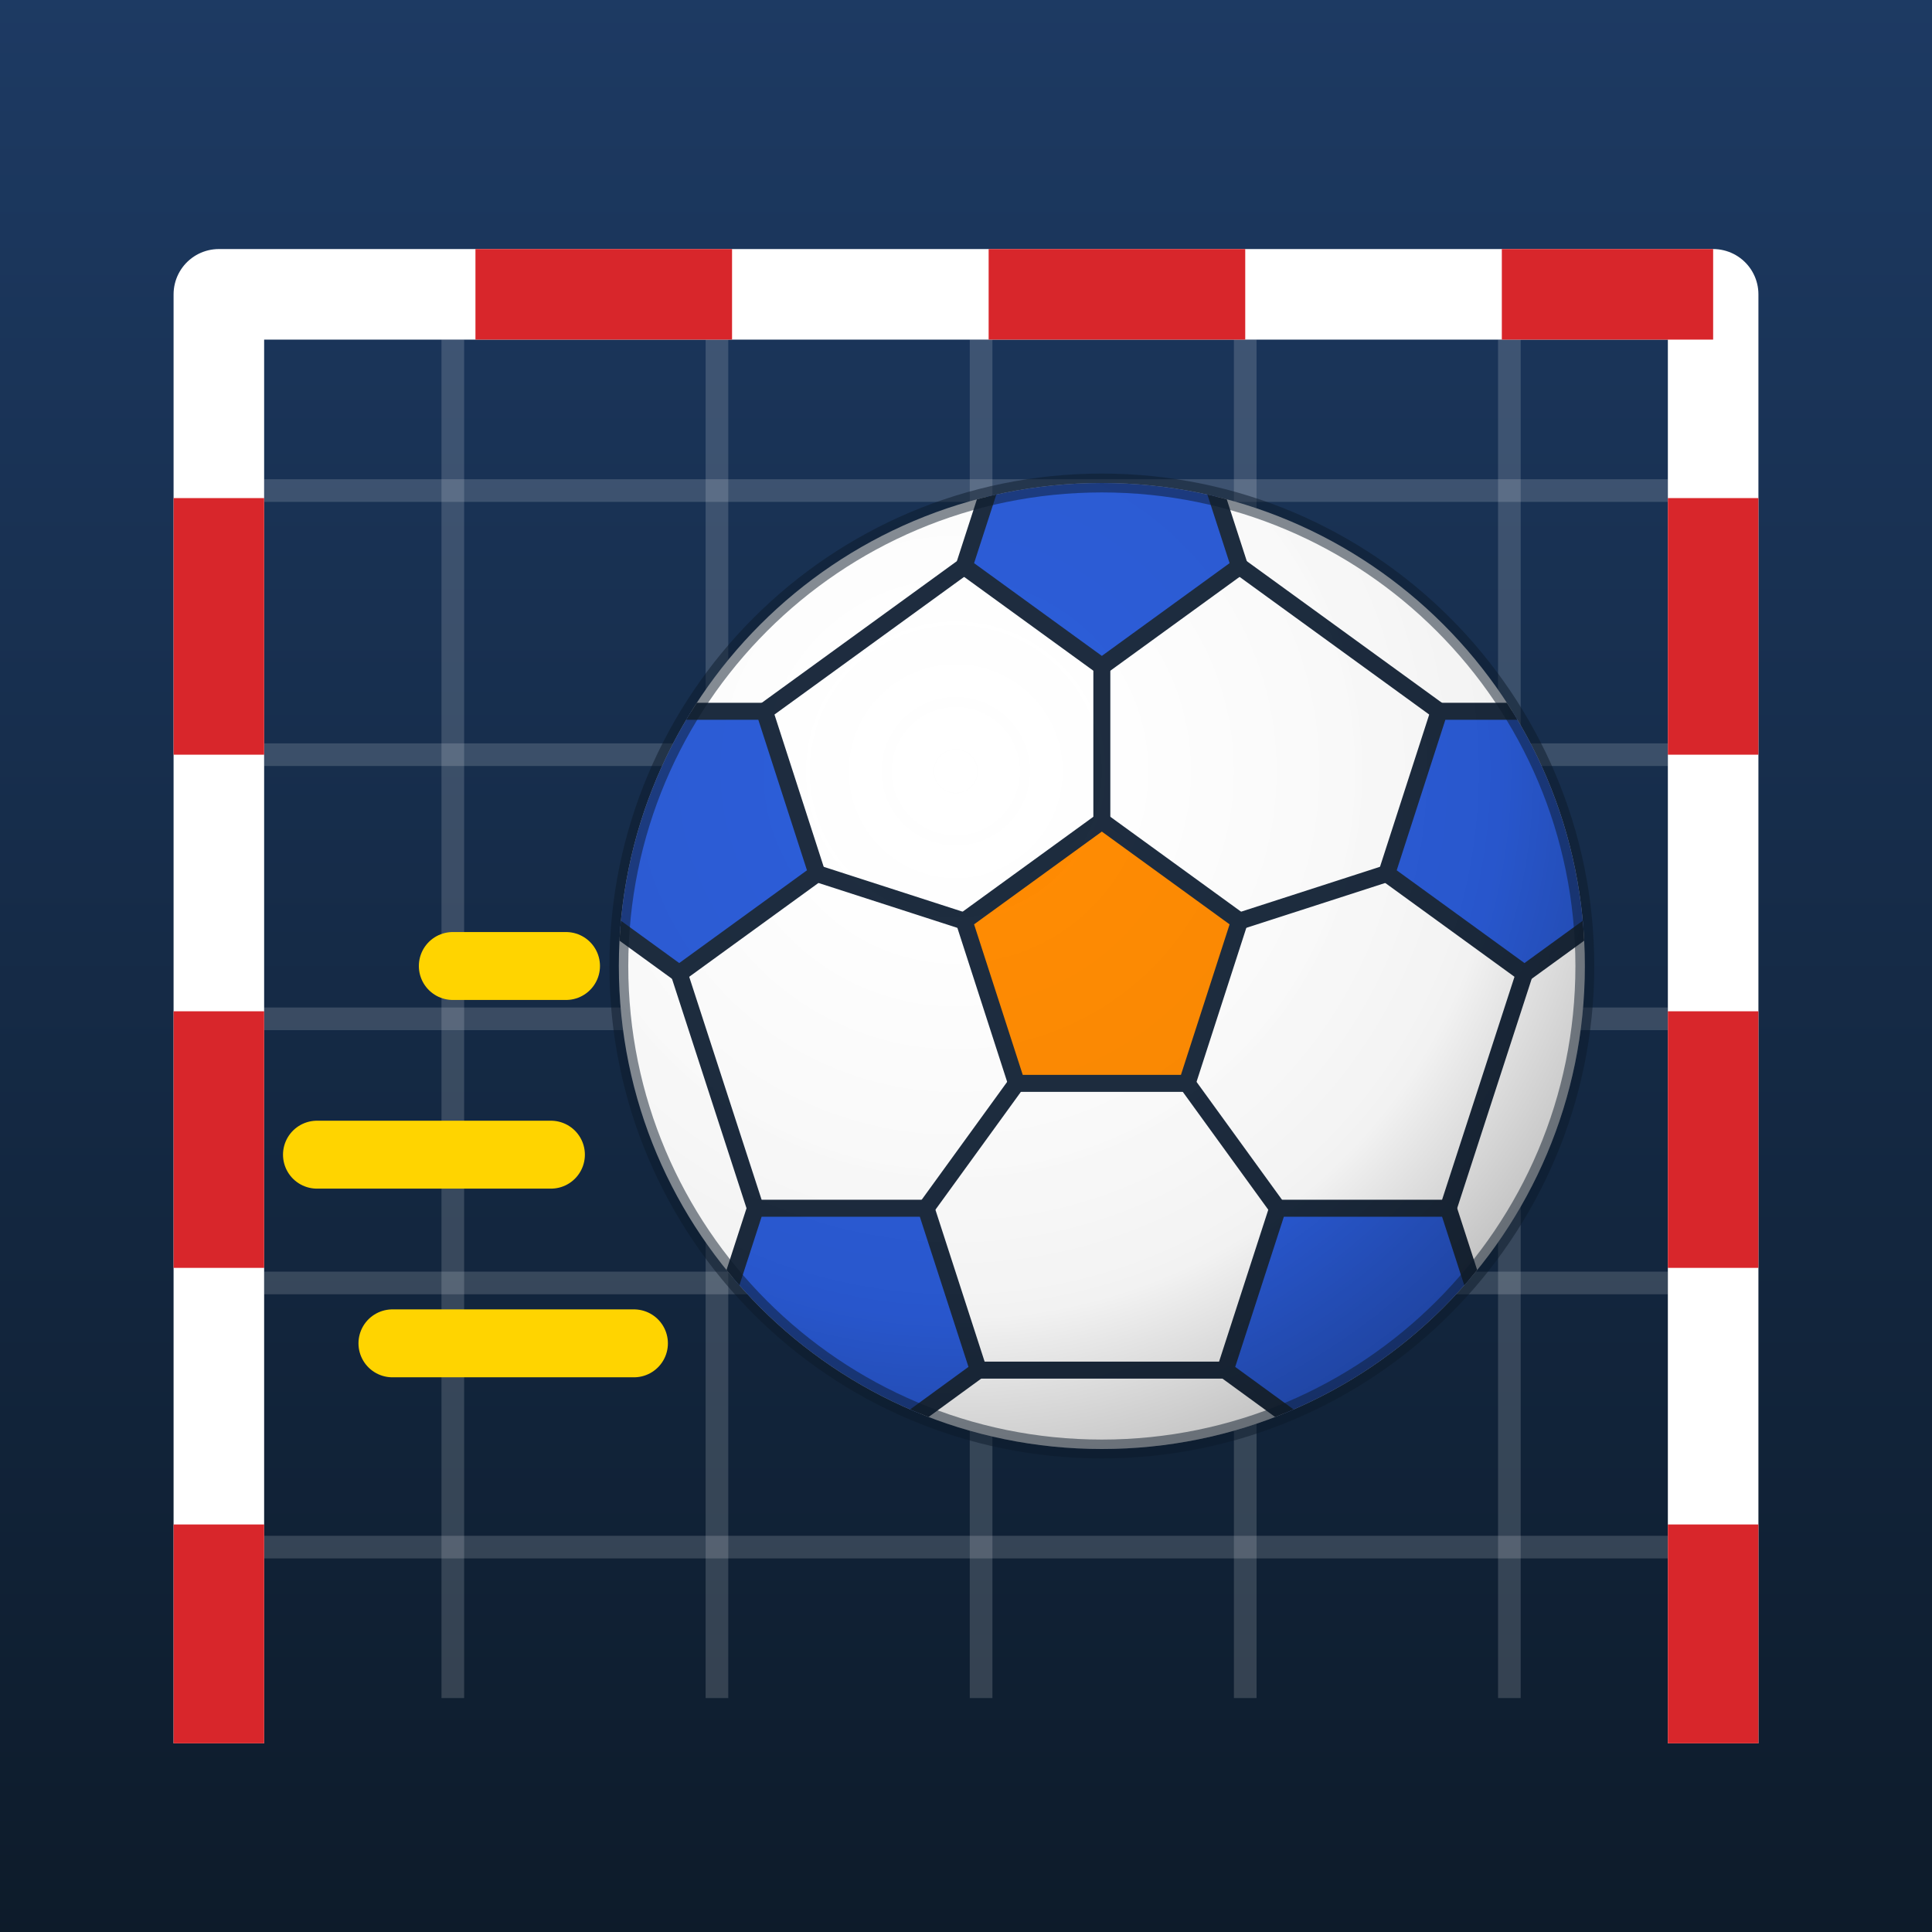
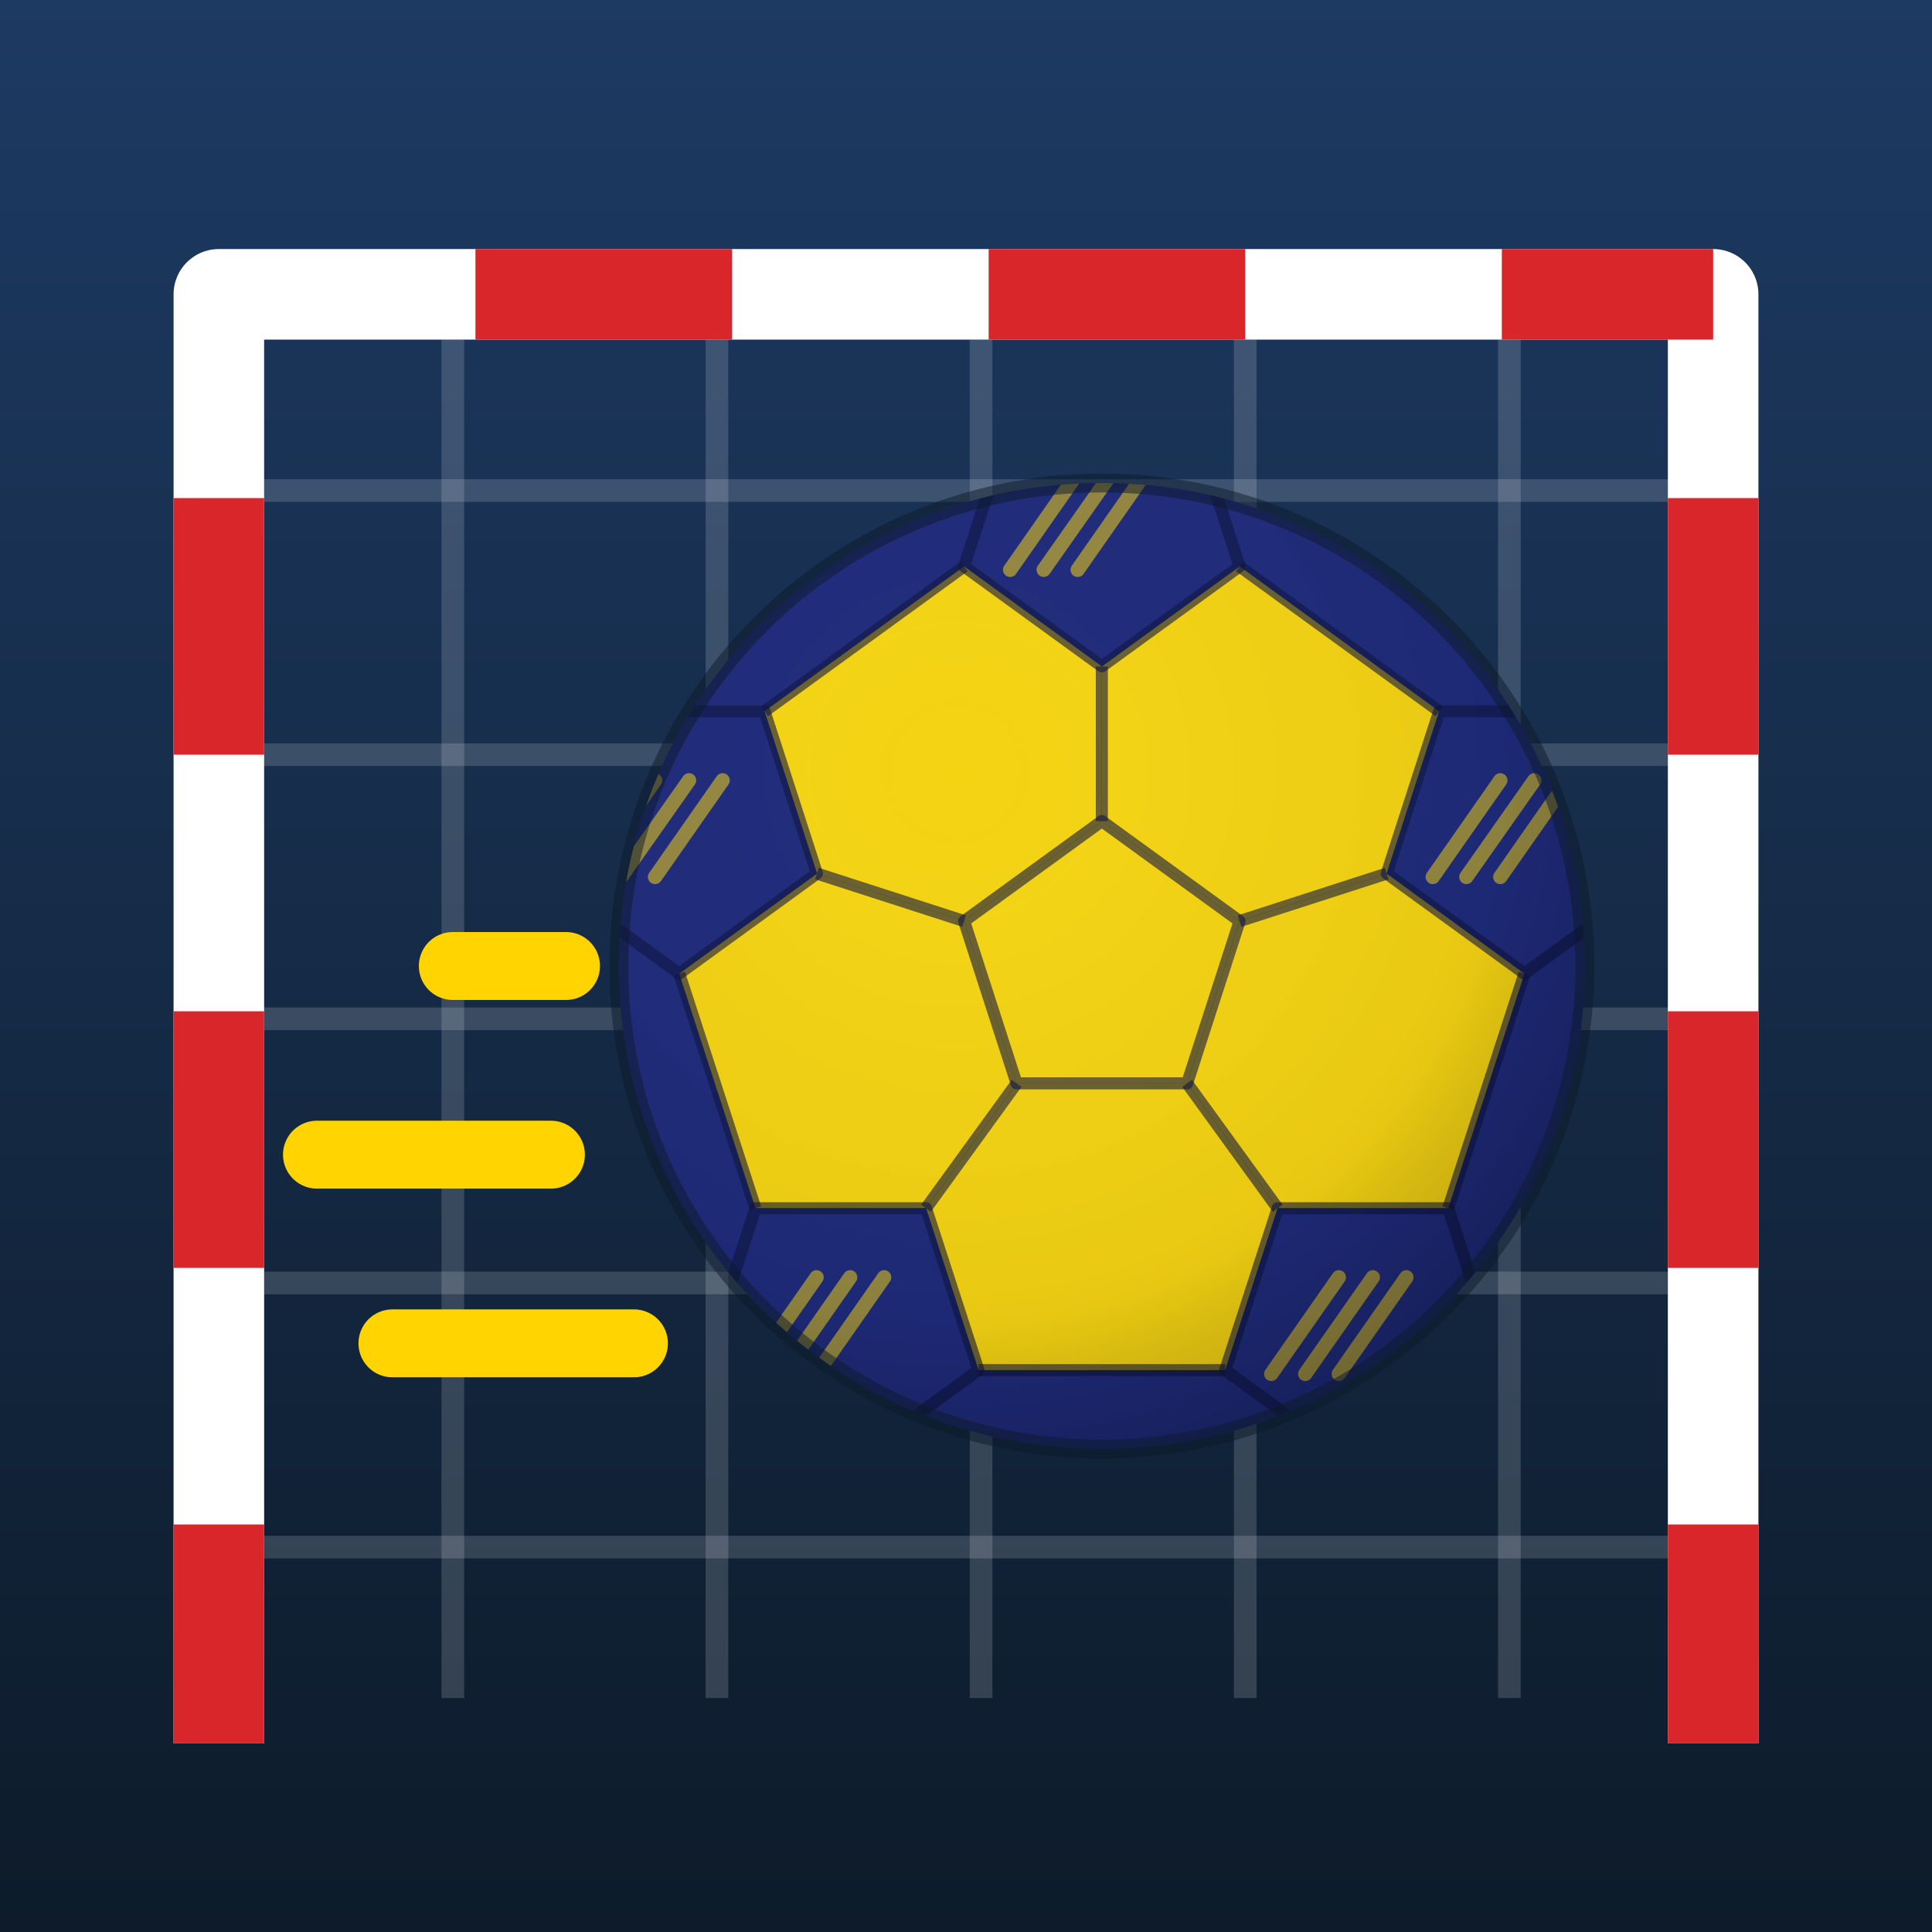
<svg xmlns="http://www.w3.org/2000/svg" viewBox="0 0 512 512">
  <defs>
    <linearGradient id="bg" x1="0" y1="0" x2="0" y2="1">
      <stop offset="0" stop-color="#1d3a63" />
      <stop offset="1" stop-color="#0d1b2a" />
    </linearGradient>
    <radialGradient id="shade" cx="0.35" cy="0.3" r="0.8">
      <stop offset="0" stop-color="#ffffff" stop-opacity="0" />
      <stop offset="0.7" stop-color="#000000" stop-opacity="0.05" />
      <stop offset="1" stop-color="#000000" stop-opacity="0.3" />
    </radialGradient>
    <clipPath id="ballClip">
      <circle cx="292" cy="256" r="128" />
    </clipPath>
  </defs>
  <rect width="512" height="512" fill="url(#bg)" />
  <g stroke="#ffffff" stroke-opacity="0.16" stroke-width="6">
    <path d="M70 130 H442 M70 200 H442 M70 270 H442 M70 340 H442 M70 410 H442" />
    <path d="M120 90 V450 M190 90 V450 M260 90 V450 M330 90 V450 M400 90 V450" />
  </g>
  <path d="M58 462 V78 H454 V462" fill="none" stroke="#ffffff" stroke-width="24" stroke-linejoin="round" />
  <path d="M58 462 V404 M58 336 V268 M58 200 V132 M126 78 H194 M262 78 H330 M398 78 H454 M454 132 V200 M454 268 V336 M454 404 V462" fill="none" stroke="#d8262b" stroke-width="24" />
  <g stroke="#ffd400" stroke-width="18" stroke-linecap="round">
    <line x1="84" y1="306" x2="146" y2="306" />
    <line x1="104" y1="356" x2="168" y2="356" />
    <line x1="120" y1="256" x2="150" y2="256" />
  </g>
-   <circle cx="292" cy="256" r="128" fill="#fff" />
+   <circle cx="292" cy="256" r="128" fill="#1f2b7b" />
  <clipPath id="cA">
    <circle cx="292" cy="256" r="128" />
  </clipPath>
  <g clip-path="url(#cA)">
-     <polygon points="292.0,176.6 255.5,150.1 269.4,107.2 314.6,107.2 328.5,150.1" fill="#2a5bd7" />
-     <polygon points="367.5,231.5 381.4,188.5 426.6,188.5 440.5,231.5 404.0,258.0" fill="#2a5bd7" />
-     <polygon points="338.6,320.2 383.8,320.2 397.7,363.1 361.2,389.7 324.7,363.1" fill="#2a5bd7" />
-     <polygon points="245.4,320.2 259.3,363.1 222.8,389.7 186.3,363.1 200.2,320.2" fill="#2a5bd7" />
-     <polygon points="216.5,231.5 180.0,258.0 143.5,231.5 157.4,188.5 202.6,188.5" fill="#2a5bd7" />
-     <polygon points="292.0,217.6 328.5,244.1 314.6,287.1 269.4,287.1 255.5,244.1" fill="#ff8a00" />
-     <g stroke="#1b2a3d" stroke-width="4.5" fill="none" stroke-linejoin="round" stroke-linecap="round">
+     <polygon points="292.0,217.6 292.0,176.6 328.5,150.1 381.4,188.5 367.5,231.5 328.5,244.1" fill="#f4d313" />
+     <polygon points="292.0,176.6 255.5,150.1 269.4,107.2 314.6,107.2 328.5,150.1" fill="#1f2b7b" />
+     <polygon points="328.5,244.1 367.5,231.5 404.0,258.0 383.8,320.2 338.6,320.2 314.6,287.1" fill="#f4d313" />
+     <polygon points="367.5,231.5 381.4,188.5 426.6,188.5 440.5,231.5 404.0,258.0" fill="#1f2b7b" />
+     <polygon points="314.6,287.1 338.6,320.2 324.7,363.1 259.3,363.1 245.4,320.2 269.4,287.1" fill="#f4d313" />
+     <polygon points="338.6,320.2 383.8,320.2 397.7,363.1 361.2,389.7 324.7,363.1" fill="#1f2b7b" />
+     <polygon points="269.4,287.1 245.4,320.2 200.2,320.2 180.0,258.0 216.5,231.5 255.5,244.1" fill="#f4d313" />
+     <polygon points="245.4,320.2 259.3,363.1 222.8,389.7 186.3,363.1 200.2,320.2" fill="#1f2b7b" />
+     <polygon points="255.5,244.1 216.5,231.5 202.6,188.5 255.5,150.1 292.0,176.6 292.0,217.6" fill="#f4d313" />
+     <polygon points="216.5,231.5 180.0,258.0 143.5,231.5 157.4,188.5 202.6,188.5" fill="#1f2b7b" />
+     <polygon points="292.0,217.6 328.5,244.1 314.6,287.1 269.4,287.1 255.5,244.1" fill="#f4d313" />
+     <g stroke="#f4d313" stroke-opacity="0.55" stroke-width="3.8" stroke-linecap="round">
+       <line x1="267.7" y1="151.0" x2="285.6" y2="125.4" />
+       <line x1="276.6" y1="151.0" x2="294.6" y2="125.4" />
+       <line x1="285.6" y1="151.0" x2="303.5" y2="125.4" />
+       <line x1="379.7" y1="232.4" x2="397.6" y2="206.8" />
+       <line x1="388.6" y1="232.4" x2="406.6" y2="206.8" />
+       <line x1="397.6" y1="232.4" x2="415.5" y2="206.8" />
+       <line x1="336.9" y1="364.1" x2="354.8" y2="338.5" />
+       <line x1="345.9" y1="364.1" x2="363.8" y2="338.5" />
+       <line x1="354.8" y1="364.1" x2="372.7" y2="338.5" />
+       <line x1="198.5" y1="364.1" x2="216.4" y2="338.5" />
+       <line x1="207.4" y1="364.1" x2="225.3" y2="338.5" />
+       <line x1="216.4" y1="364.1" x2="234.3" y2="338.5" />
+       <line x1="155.7" y1="232.4" x2="173.6" y2="206.8" />
+       <line x1="164.6" y1="232.4" x2="182.6" y2="206.8" />
+       <line x1="173.6" y1="232.4" x2="191.5" y2="206.8" />
+     </g>
+     <g stroke="#0e1540" stroke-opacity="0.6" stroke-width="3.2" fill="none" stroke-linejoin="round">
      <polygon points="292.0,217.6 328.5,244.1 314.6,287.1 269.4,287.1 255.5,244.1" />
      <polygon points="292.0,176.6 255.5,150.1 269.4,107.2 314.6,107.2 328.5,150.1" />
      <line x1="292.0" y1="217.6" x2="292.0" y2="176.6" />
      <line x1="328.5" y1="150.1" x2="381.4" y2="188.5" />
      <polygon points="367.5,231.5 381.4,188.5 426.6,188.5 440.5,231.5 404.0,258.0" />
      <line x1="328.5" y1="244.1" x2="367.5" y2="231.5" />
      <line x1="404.0" y1="258.0" x2="383.8" y2="320.2" />
      <polygon points="338.6,320.2 383.8,320.2 397.7,363.1 361.2,389.7 324.7,363.1" />
      <line x1="314.6" y1="287.1" x2="338.6" y2="320.2" />
      <line x1="324.7" y1="363.1" x2="259.3" y2="363.1" />
      <polygon points="245.4,320.2 259.3,363.1 222.8,389.7 186.3,363.1 200.2,320.2" />
      <line x1="269.4" y1="287.1" x2="245.4" y2="320.2" />
      <line x1="200.2" y1="320.2" x2="180.0" y2="258.0" />
      <polygon points="216.5,231.5 180.0,258.0 143.5,231.5 157.4,188.5 202.6,188.5" />
      <line x1="255.5" y1="244.1" x2="216.5" y2="231.5" />
      <line x1="202.6" y1="188.5" x2="255.5" y2="150.1" />
    </g>
  </g>
  <circle cx="292" cy="256" r="128" fill="url(#shade)" />
  <circle cx="292" cy="256" r="128" fill="none" stroke="#0d1b2a" stroke-opacity="0.5" stroke-width="5" />
</svg>
